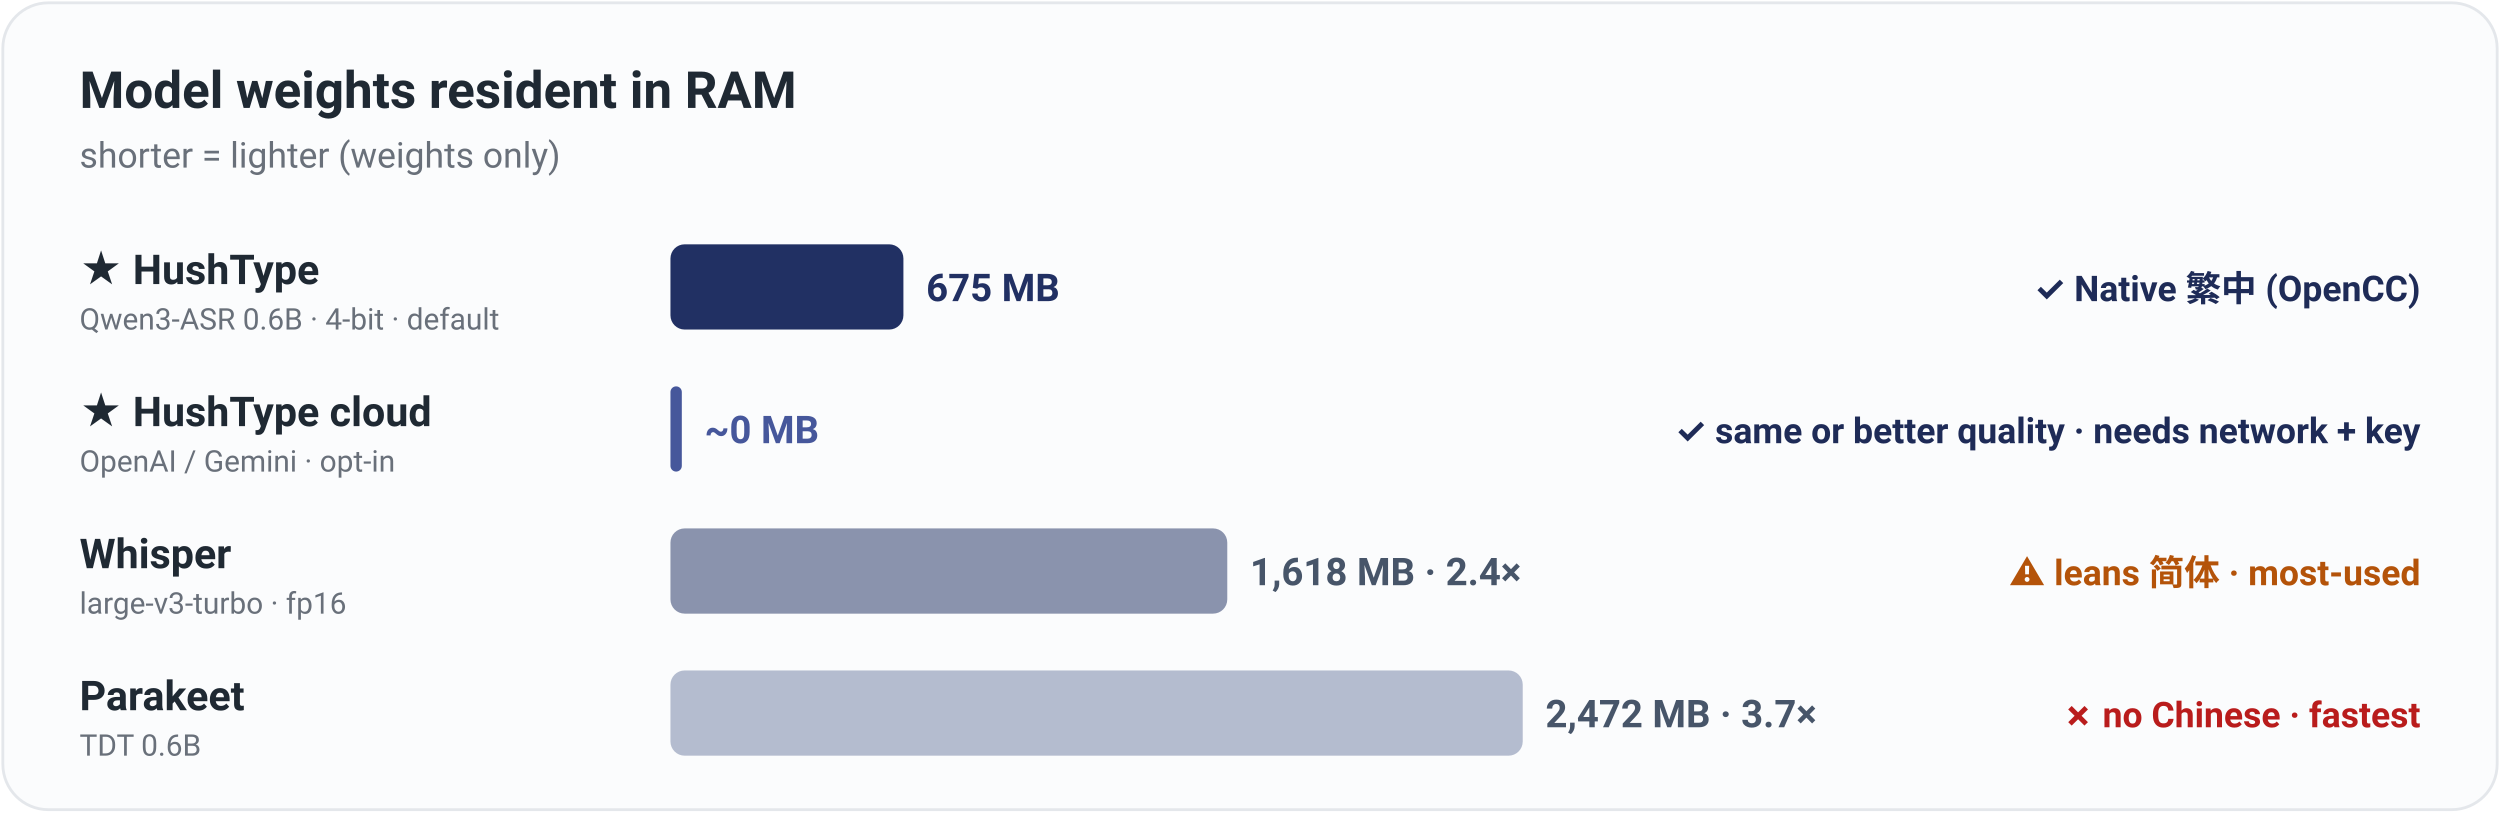
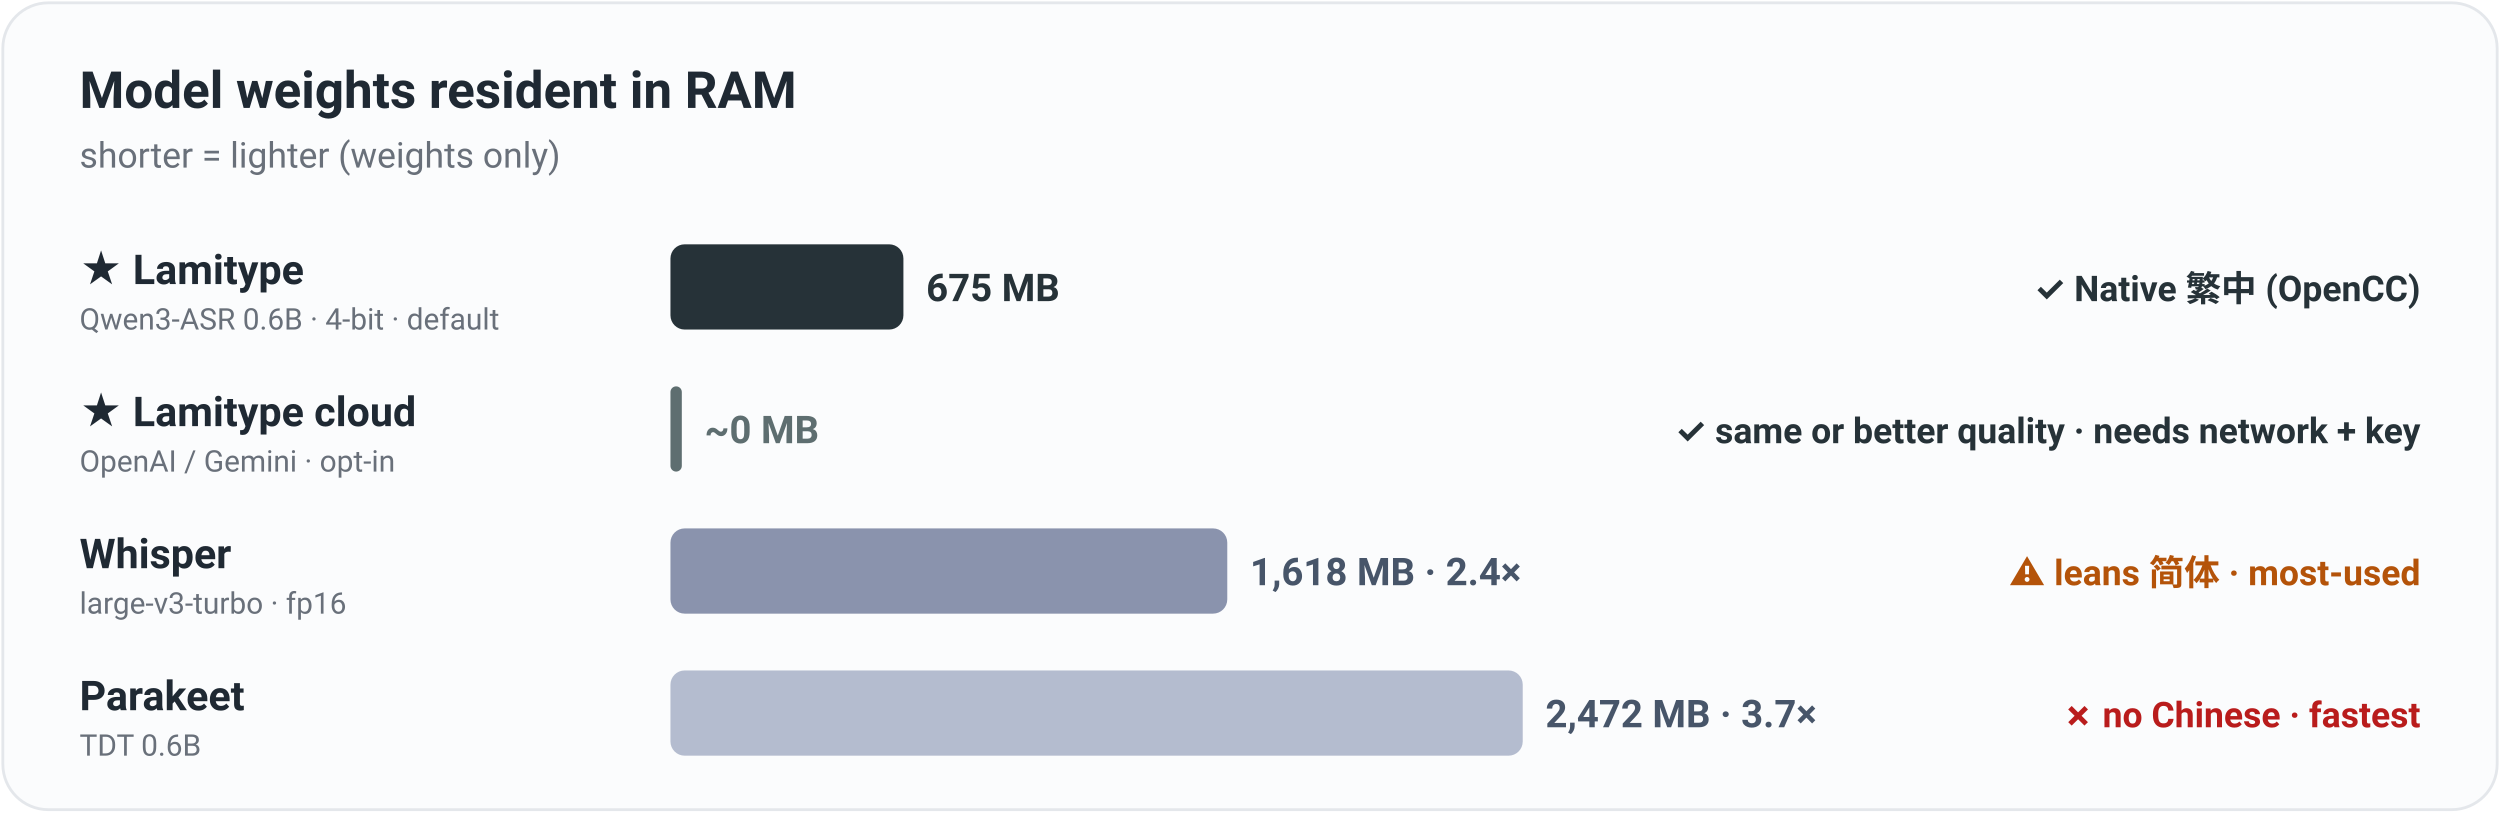
<svg xmlns="http://www.w3.org/2000/svg" viewBox="0 0 880 286" font-family="-apple-system,'Segoe UI',Roboto,'PingFang TC',Helvetica,Arial,sans-serif">
  <rect x="1" y="1" width="878" height="284" rx="16" fill="#fbfcfd" stroke="#e4e7eb" />
  <text x="28" y="38" font-size="18" font-weight="700" fill="#1f2933">Model weights resident in RAM</text>
  <text x="28" y="59" font-size="12.5" fill="#69707a">shorter = lighter (weights only)</text>
-   <text x="28" y="100" font-size="14.5" font-weight="700" fill="#1f2933">★ HushType</text>
+   <text x="28" y="100" font-size="14.5" font-weight="700" fill="#1f2933">★ Lamitype</text>
  <text x="28" y="116" font-size="10.5" fill="#69707a">Qwen3-ASR 0.6B · 4-bit · default</text>
-   <rect x="236" y="86" width="82" height="30" rx="5" fill="#213063" />
-   <text x="326" y="106" font-size="13.5" font-weight="700" fill="#213063">675 MB</text>
-   <text x="852" y="106" text-anchor="end" font-size="12.5" font-weight="700" fill="#1e2b57">✓ Native 繁中 (OpenCC)</text>
-   <text x="28" y="150" font-size="14.5" font-weight="700" fill="#1f2933">★ HushType cloud</text>
+   <rect x="236" y="86" width="82" height="30" rx="5" fill="#263238" />
+   <text x="326" y="106" font-size="13.5" font-weight="700" fill="#263238">675 MB</text>
+   <text x="852" y="106" text-anchor="end" font-size="12.5" font-weight="700" fill="#263238">✓ Native 繁中 (OpenCC)</text>
+   <text x="28" y="150" font-size="14.5" font-weight="700" fill="#1f2933">★ Lamitype cloud</text>
  <text x="28" y="166" font-size="10.5" fill="#69707a">OpenAI / Gemini · opt-in</text>
-   <rect x="236" y="136" width="4" height="30" rx="2" fill="#46579b" />
-   <text x="248" y="156" font-size="13.5" font-weight="700" fill="#46579b">~0 MB</text>
-   <text x="852" y="156" text-anchor="end" font-size="12.5" font-weight="700" fill="#1e2b57">✓ same or better quality · needs network + key</text>
+   <rect x="236" y="136" width="4" height="30" rx="2" fill="#5E6E70" />
+   <text x="248" y="156" font-size="13.5" font-weight="700" fill="#5E6E70">~0 MB</text>
+   <text x="852" y="156" text-anchor="end" font-size="12.5" font-weight="700" fill="#263238">✓ same or better quality · needs network + key</text>
  <text x="28" y="200" font-size="14.5" font-weight="700" fill="#1f2933">Whisper</text>
  <text x="28" y="216" font-size="10.5" fill="#69707a">large-v3-turbo · fp16</text>
  <rect x="236" y="186" width="196" height="30" rx="5" fill="#8a93ad" />
  <text x="440" y="206" font-size="13.5" font-weight="700" fill="#475569">1,618 MB · 2.4×</text>
  <text x="852" y="206" text-anchor="end" font-size="12.5" font-weight="700" fill="#b45309">⚠ leans 简体 · most-used</text>
  <text x="28" y="250" font-size="14.5" font-weight="700" fill="#1f2933">Parakeet</text>
  <text x="28" y="266" font-size="10.5" fill="#69707a">TDT 0.6B</text>
  <rect x="236" y="236" width="300" height="30" rx="5" fill="#b4bccf" />
  <text x="544" y="256" font-size="13.5" font-weight="700" fill="#475569">2,472 MB · 3.7×</text>
  <text x="852" y="256" text-anchor="end" font-size="12.5" font-weight="700" fill="#b91c1c">✗ no Chinese · fastest</text>
</svg>
